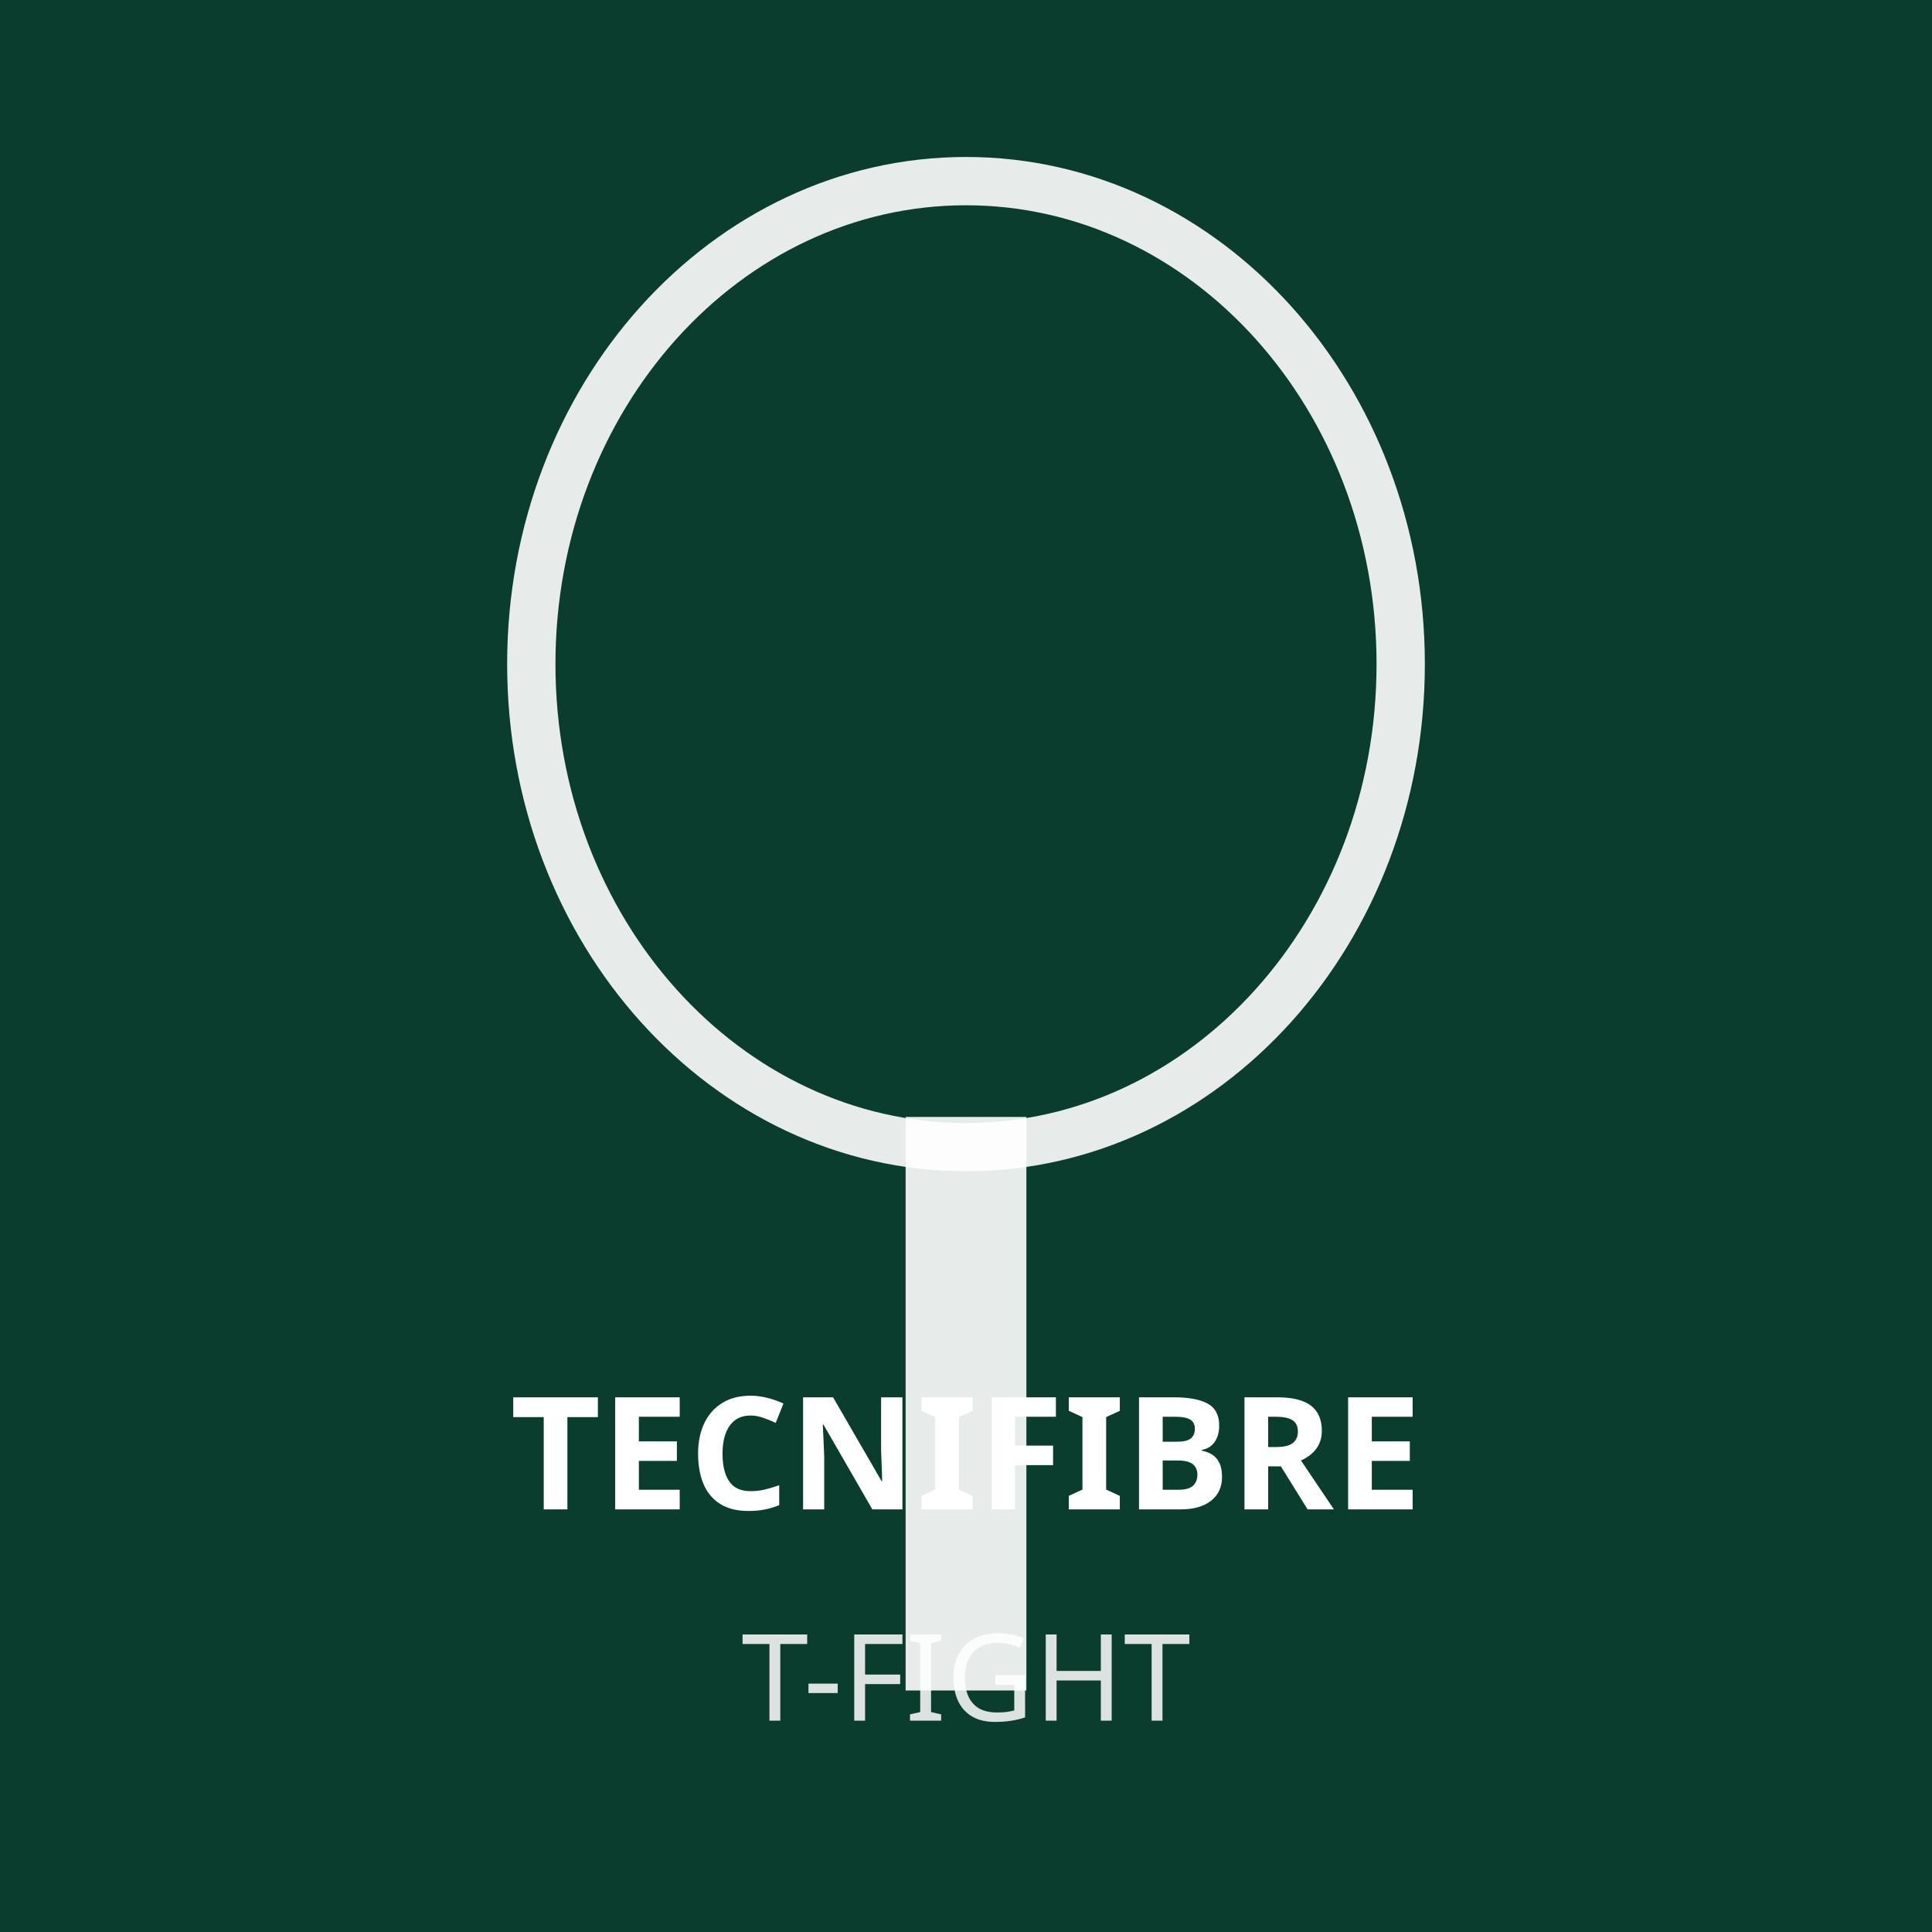
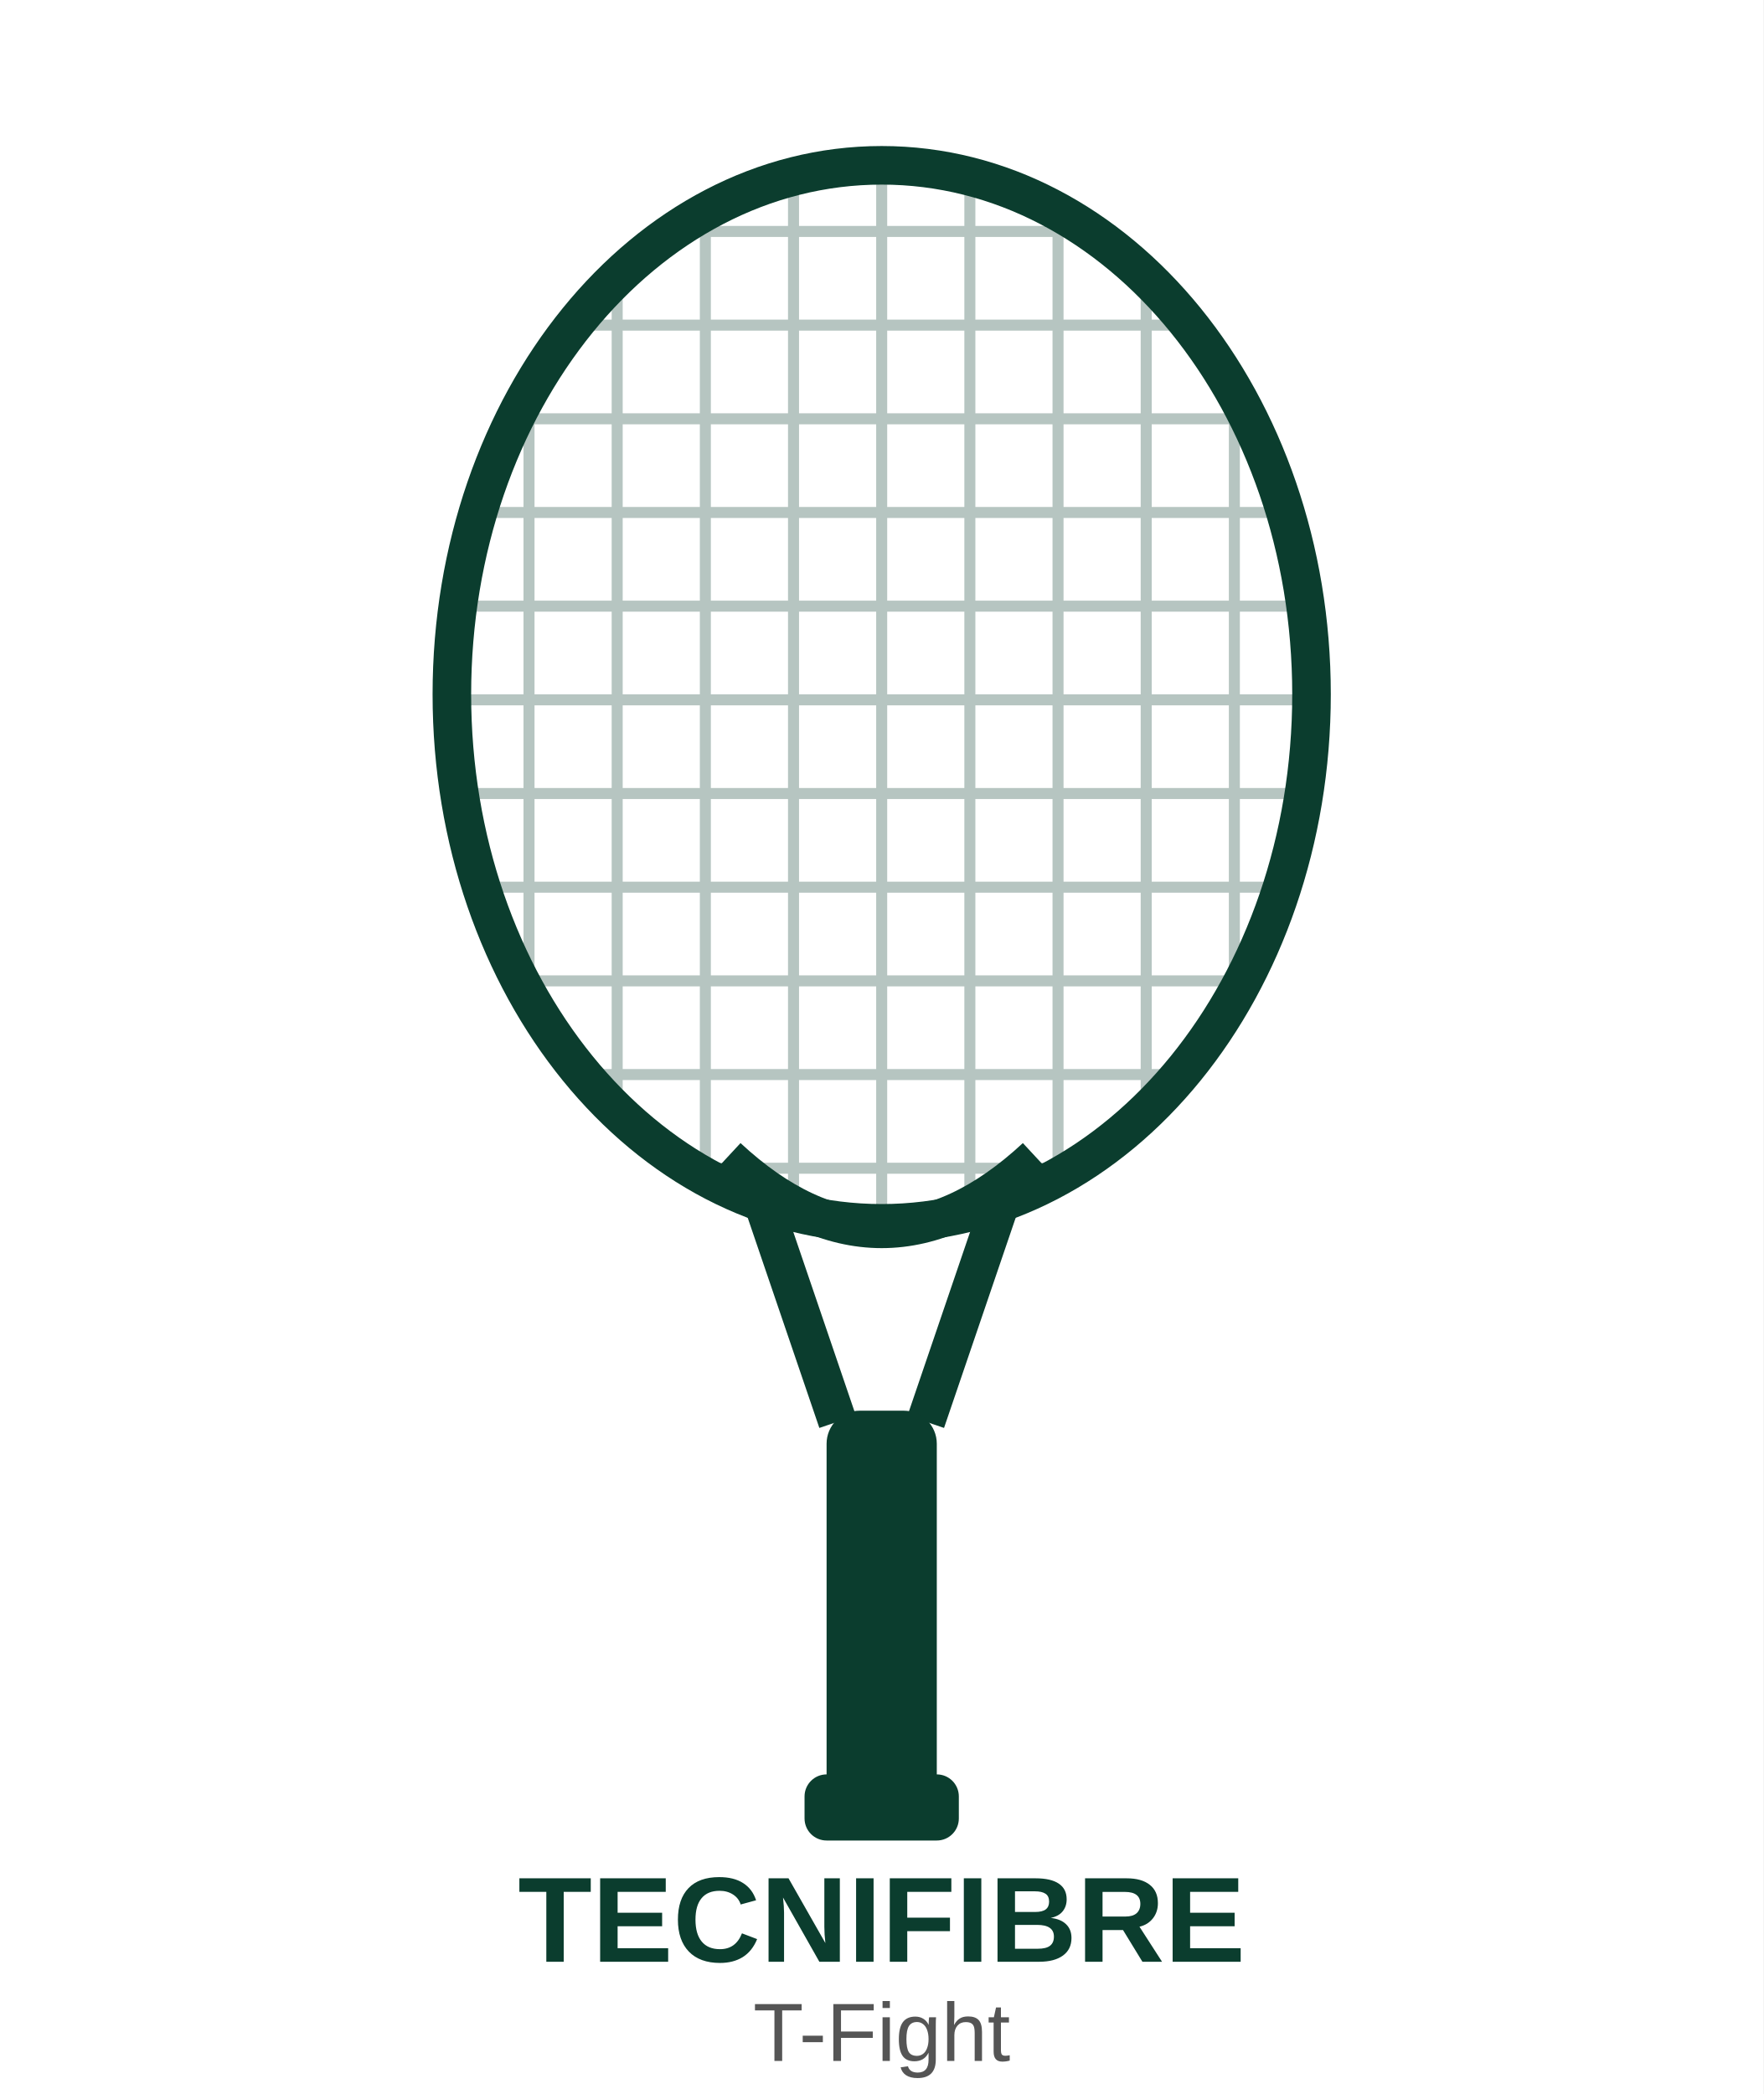
- <svg xmlns="http://www.w3.org/2000/svg" width="320" height="320" viewBox="0 0 320 320">
-   <rect width="320" height="320" fill="#0b3d2e" />
-   <ellipse cx="160" cy="110" rx="72" ry="80" fill="none" stroke="#ffffff" stroke-width="8" opacity="0.9" />
-   <rect x="150" y="185" width="20" height="95" fill="#ffffff" opacity="0.9" />
-   <text x="160" y="250" font-family="sans-serif" font-size="26" font-weight="bold" fill="#ffffff" text-anchor="middle">TECNIFIBRE</text>
-   <text x="160" y="285" font-family="sans-serif" font-size="20" fill="#ffffff" text-anchor="middle" opacity="0.85">T-FIGHT</text>
+ <svg xmlns="http://www.w3.org/2000/svg" width="320" height="380" viewBox="0 0 320 380">
+   <rect width="320" height="380" fill="#ffffff" />
+   <defs>
+     <clipPath id="h">
+       <ellipse cx="160" cy="126" rx="78" ry="96" />
+     </clipPath>
+   </defs>
+   <g clip-path="url(#h)" stroke="#0b3d2e" stroke-width="2" opacity="0.3">
+     <line x1="96" y1="32" x2="96" y2="220" />
+     <line x1="112" y1="32" x2="112" y2="220" />
+     <line x1="128" y1="32" x2="128" y2="220" />
+     <line x1="144" y1="32" x2="144" y2="220" />
+     <line x1="160" y1="32" x2="160" y2="220" />
+     <line x1="176" y1="32" x2="176" y2="220" />
+     <line x1="192" y1="32" x2="192" y2="220" />
+     <line x1="208" y1="32" x2="208" y2="220" />
+     <line x1="224" y1="32" x2="224" y2="220" />
+     <line x1="82" y1="42" x2="238" y2="42" />
+     <line x1="82" y1="59" x2="238" y2="59" />
+     <line x1="82" y1="76" x2="238" y2="76" />
+     <line x1="82" y1="93" x2="238" y2="93" />
+     <line x1="82" y1="110" x2="238" y2="110" />
+     <line x1="82" y1="127" x2="238" y2="127" />
+     <line x1="82" y1="144" x2="238" y2="144" />
+     <line x1="82" y1="161" x2="238" y2="161" />
+     <line x1="82" y1="178" x2="238" y2="178" />
+     <line x1="82" y1="195" x2="238" y2="195" />
+     <line x1="82" y1="212" x2="238" y2="212" />
+   </g>
+   <ellipse cx="160" cy="126" rx="78" ry="96" fill="none" stroke="#0b3d2e" stroke-width="7" />
+   <path d="M132,210 Q160,236 188,210" fill="none" stroke="#0b3d2e" stroke-width="7" />
+   <path d="M137,214 L152,258 M183,214 L168,258" fill="none" stroke="#0b3d2e" stroke-width="7" />
+   <rect x="150" y="256" width="20" height="72" rx="6" fill="#0b3d2e" />
+   <rect x="146" y="322" width="28" height="12" rx="4" fill="#0b3d2e" />
+   <text x="160" y="356" font-family="Arial, sans-serif" font-size="22" font-weight="bold" fill="#0b3d2e" text-anchor="middle">TECNIFIBRE</text>
+   <text x="160" y="374" font-family="Arial, sans-serif" font-size="15" fill="#555555" text-anchor="middle">T-Fight</text>
</svg>
